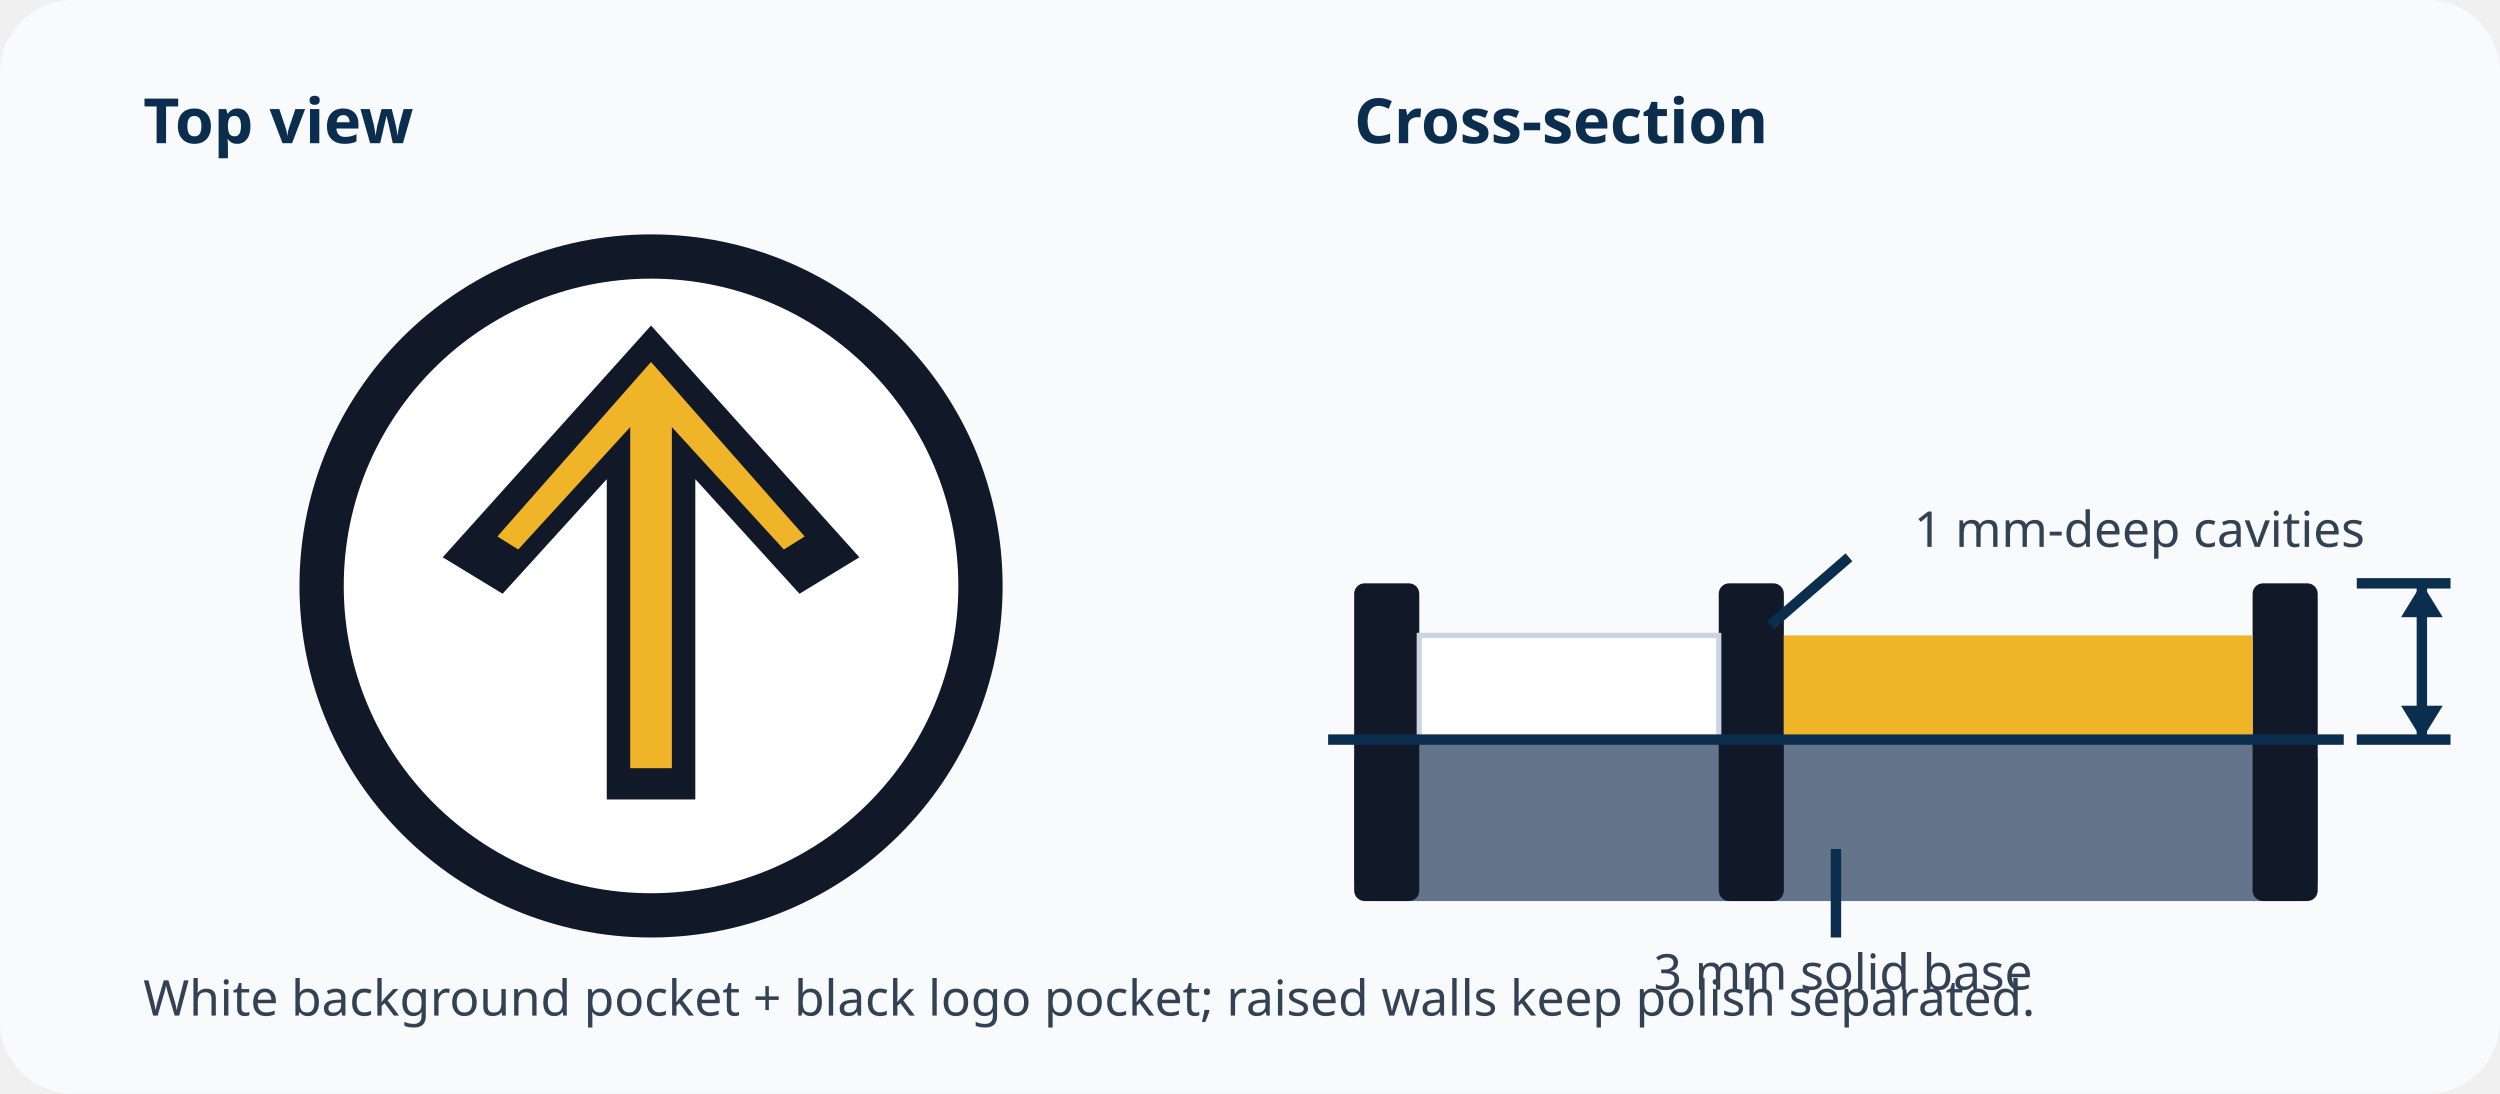
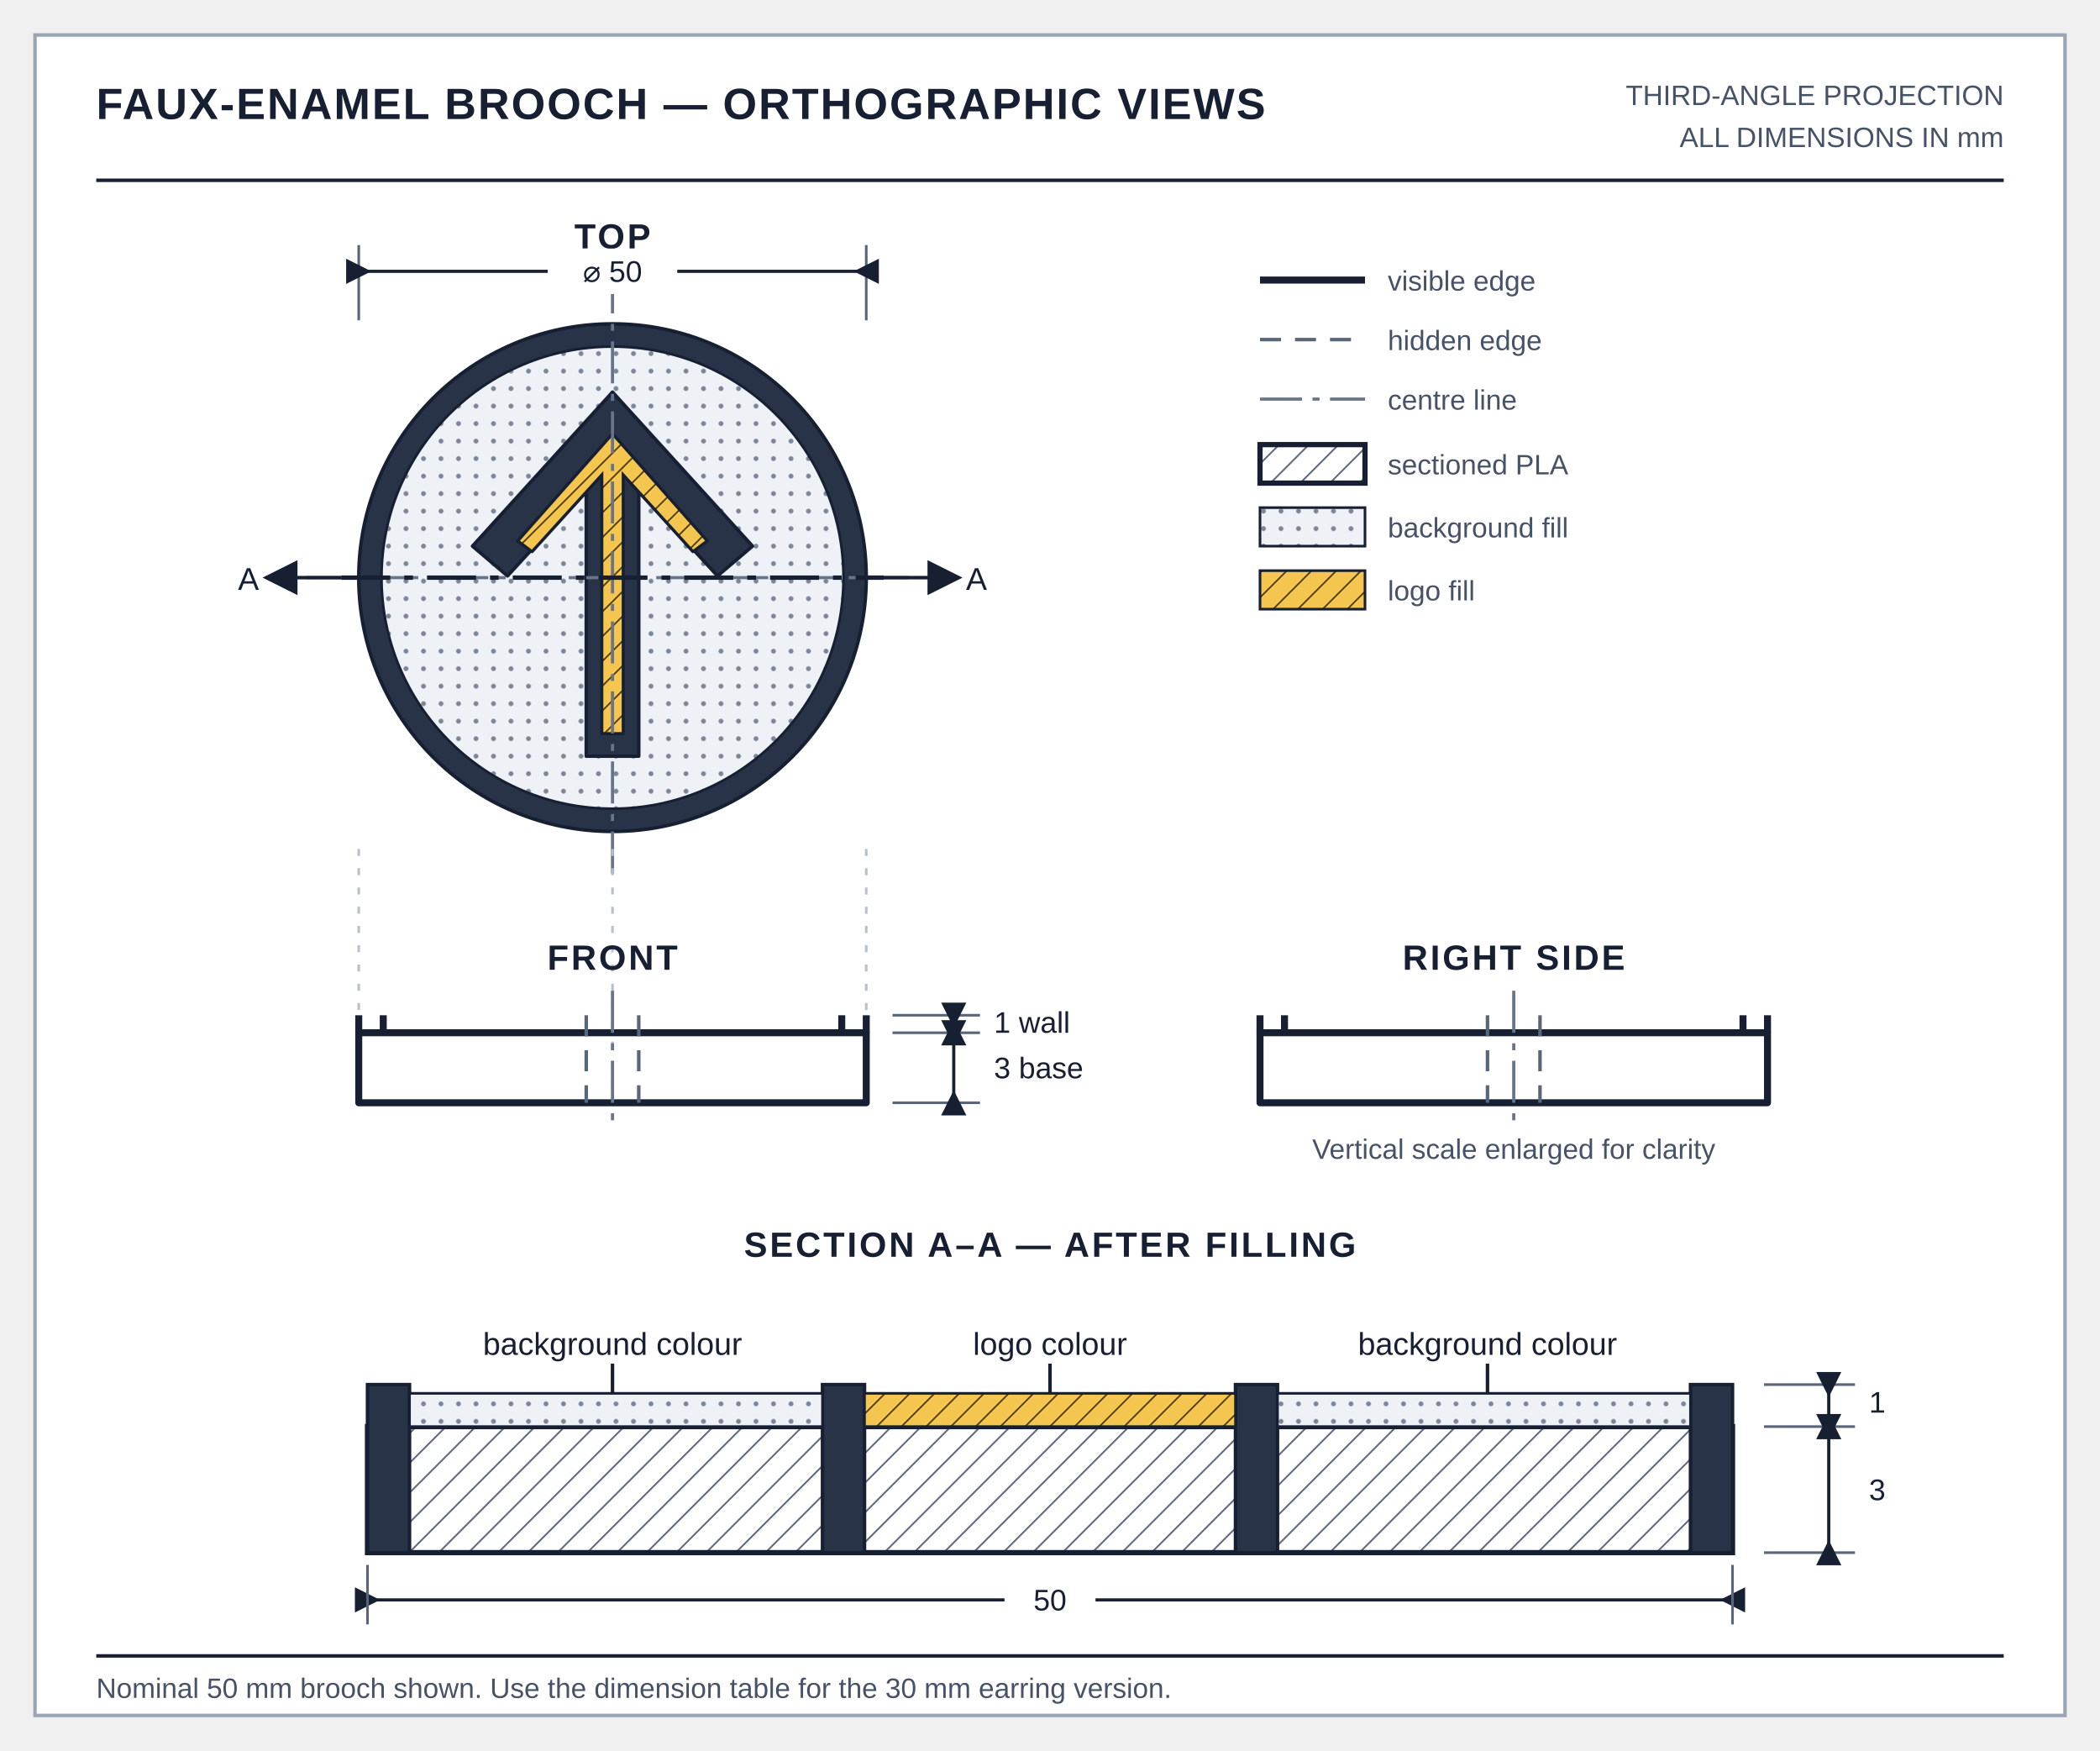
- <svg xmlns="http://www.w3.org/2000/svg" viewBox="0 0 960 420" role="img" aria-labelledby="title desc">
-   <style>
-     .navy{fill:#0b2e4f}.gold{fill:#f0b429}.ink{fill:#111827}.paper{fill:#fff}.muted{fill:#64748b}.line{stroke:#0b2e4f;stroke-width:4;fill:none}.label{font:700 24px system-ui,sans-serif;fill:#0b2e4f}.small{font:500 19px system-ui,sans-serif;fill:#334155}
-   </style>
-   <rect width="960" height="420" rx="28" fill="#f8fafc" />
-   <text x="55" y="55" class="label">Top view</text>
-   <circle cx="250" cy="225" r="135" class="ink" />
-   <circle cx="250" cy="225" r="118" class="paper" />
-   <path d="M250 125 330 214 307 228 267 184 267 307 233 307 233 184 193 228 170 214Z" class="ink" />
-   <path d="M250 139 309 206 301 211 258 164 258 295 242 295 242 164 199 211 191 206Z" class="gold" />
-   <text x="55" y="390" class="small">White background pocket + black logo pocket; raised walls keep polish separated.</text>
-   <text x="520" y="55" class="label">Cross-section</text>
-   <rect x="520" y="284" width="370" height="62" rx="8" fill="#64748b" />
-   <rect x="520" y="224" width="25" height="122" rx="4" class="ink" />
-   <rect x="660" y="224" width="25" height="122" rx="4" class="ink" />
-   <rect x="865" y="224" width="25" height="122" rx="4" class="ink" />
-   <rect x="545" y="244" width="115" height="40" class="paper" stroke="#cbd5e1" stroke-width="2" />
-   <rect x="685" y="244" width="180" height="40" class="gold" />
-   <path d="M510 284h390" class="line" />
-   <path d="M905 224h36M905 284h36M930 224v60" class="line" />
-   <path d="m922 237 8-13 8 13M922 271l8 13 8-13" class="navy" />
-   <text x="735" y="210" class="small">1 mm-deep cavities</text>
-   <path d="M710 214 680 240" class="line" />
-   <text x="635" y="380" class="small">3 mm solid base</text>
-   <path d="M705 360 705 326" class="line" />
+ <svg xmlns="http://www.w3.org/2000/svg" viewBox="0 0 1200 1000" role="img" aria-labelledby="title desc">
+   <defs>
+     <marker id="arrow" markerWidth="8" markerHeight="8" refX="4" refY="4" orient="auto-start-reverse">
+       <path d="M8 0 0 4 8 8Z" fill="#172033" />
+     </marker>
+     <marker id="section-arrow" markerWidth="10" markerHeight="10" refX="5" refY="5" orient="auto">
+       <path d="M0 0 10 5 0 10Z" fill="#172033" />
+     </marker>
+     <pattern id="pla-hatch" width="12" height="12" patternUnits="userSpaceOnUse" patternTransform="rotate(45)">
+       <line x1="0" y1="0" x2="0" y2="12" stroke="#596579" stroke-width="2" />
+     </pattern>
+     <pattern id="background-fill" width="10" height="10" patternUnits="userSpaceOnUse">
+       <rect width="10" height="10" fill="#eef2f7" />
+       <circle cx="2" cy="2" r="1.4" fill="#7c8798" />
+     </pattern>
+     <pattern id="logo-fill" width="10" height="10" patternUnits="userSpaceOnUse" patternTransform="rotate(45)">
+       <rect width="10" height="10" fill="#f4c64f" />
+       <line x1="0" y1="0" x2="0" y2="10" stroke="#604b13" stroke-width="2" />
+     </pattern>
+     <style>
+       .sheet{fill:#fff;stroke:#9aa5b4;stroke-width:2}
+       .object{fill:none;stroke:#172033;stroke-width:4;stroke-linejoin:round}
+       .thin{fill:none;stroke:#172033;stroke-width:2}
+       .hidden{fill:none;stroke:#596579;stroke-width:2;stroke-dasharray:12 8}
+       .centre{fill:none;stroke:#677489;stroke-width:1.8;stroke-dasharray:24 6 4 6}
+       .projection{fill:none;stroke:#b7c0cc;stroke-width:1.5;stroke-dasharray:4 7}
+       .dimension{fill:none;stroke:#172033;stroke-width:1.8;marker-start:url(#arrow);marker-end:url(#arrow)}
+       .extension{fill:none;stroke:#596579;stroke-width:1.5}
+       .cutline{fill:none;stroke:#172033;stroke-width:2.5;stroke-dasharray:28 8 5 8}
+       .wall{fill:#283347;stroke:#172033;stroke-width:2}
+       .base{fill:url(#pla-hatch);stroke:#172033;stroke-width:3}
+       .bgfill{fill:url(#background-fill);stroke:#172033;stroke-width:1.5}
+       .logofill{fill:url(#logo-fill);stroke:#172033;stroke-width:1.5}
+       .heading{font:600 25px Arial,sans-serif;letter-spacing:1px;fill:#172033}
+       .view{font:600 20px Arial,sans-serif;letter-spacing:1.4px;fill:#172033}
+       .label{font:500 18px Arial,sans-serif;fill:#172033}
+       .note{font:400 16px Arial,sans-serif;fill:#465267}
+       .dimtext{font:500 17px Arial,sans-serif;fill:#172033}
+     </style>
+   </defs>
+   <rect x="20" y="20" width="1160" height="960" class="sheet" />
+   <text x="55" y="68" class="heading">FAUX-ENAMEL BROOCH — ORTHOGRAPHIC VIEWS</text>
+   <text x="1145" y="60" text-anchor="end" class="note">THIRD-ANGLE PROJECTION</text>
+   <text x="1145" y="84" text-anchor="end" class="note">ALL DIMENSIONS IN mm</text>
+   <line x1="55" y1="103" x2="1145" y2="103" class="thin" />
+   <g aria-label="Top view">
+     <text x="350" y="142" text-anchor="middle" class="view">TOP</text>
+     <circle cx="350" cy="330" r="145" class="wall" />
+     <circle cx="350" cy="330" r="132" class="bgfill" />
+     <path d="M350 224 430 312 410 329 365 280 365 432 335 432 335 280 290 329 270 312Z              M350 248 404 309 396 315 356 271 356 419 344 419 344 271 304 315 296 309Z" fill="#283347" fill-rule="evenodd" stroke="#172033" stroke-width="2" stroke-linejoin="round" />
+     <path d="M350 248 404 309 396 315 356 271 356 419 344 419 344 271 304 315 296 309Z" class="logofill" />
+     <line x1="175" y1="330" x2="525" y2="330" class="centre" />
+     <line x1="350" y1="155" x2="350" y2="505" class="centre" />
+     <line x1="195" y1="330" x2="505" y2="330" class="cutline" />
+     <line x1="195" y1="330" x2="160" y2="330" class="thin" marker-end="url(#section-arrow)" />
+     <line x1="505" y1="330" x2="540" y2="330" class="thin" marker-end="url(#section-arrow)" />
+     <text x="148" y="337" text-anchor="end" class="label">A</text>
+     <text x="552" y="337" class="label">A</text>
+     <line x1="205" y1="183" x2="205" y2="140" class="extension" />
+     <line x1="495" y1="183" x2="495" y2="140" class="extension" />
+     <line x1="205" y1="155" x2="495" y2="155" class="dimension" />
+     <rect x="313" y="142" width="74" height="26" fill="#fff" />
+     <text x="350" y="161" text-anchor="middle" class="dimtext">⌀ 50</text>
+   </g>
+   <line x1="205" y1="485" x2="205" y2="625" class="projection" />
+   <line x1="350" y1="485" x2="350" y2="625" class="projection" />
+   <line x1="495" y1="485" x2="495" y2="625" class="projection" />
+   <g aria-label="Front view">
+     <text x="350" y="554" text-anchor="middle" class="view">FRONT</text>
+     <path d="M205 590H495V630H205Z" class="object" />
+     <path d="M205 580V590M219 580V590M481 580V590M495 580V590" class="object" />
+     <line x1="335" y1="580" x2="335" y2="630" class="hidden" />
+     <line x1="365" y1="580" x2="365" y2="630" class="hidden" />
+     <line x1="350" y1="566" x2="350" y2="642" class="centre" />
+     <line x1="510" y1="580" x2="560" y2="580" class="extension" />
+     <line x1="510" y1="590" x2="560" y2="590" class="extension" />
+     <line x1="510" y1="630" x2="560" y2="630" class="extension" />
+     <line x1="545" y1="580" x2="545" y2="590" class="dimension" />
+     <line x1="545" y1="590" x2="545" y2="630" class="dimension" />
+     <text x="568" y="590" class="dimtext">1 wall</text>
+     <text x="568" y="616" class="dimtext">3 base</text>
+   </g>
+   <g aria-label="Right-side view">
+     <text x="865" y="554" text-anchor="middle" class="view">RIGHT SIDE</text>
+     <path d="M720 590H1010V630H720Z" class="object" />
+     <path d="M720 580V590M734 580V590M996 580V590M1010 580V590" class="object" />
+     <line x1="850" y1="580" x2="850" y2="630" class="hidden" />
+     <line x1="880" y1="580" x2="880" y2="630" class="hidden" />
+     <line x1="865" y1="566" x2="865" y2="642" class="centre" />
+     <text x="865" y="662" text-anchor="middle" class="note">Vertical scale enlarged for clarity</text>
+   </g>
+   <g aria-label="Section A-A through the filled cavities">
+     <text x="600" y="718" text-anchor="middle" class="view">SECTION A–A — AFTER FILLING</text>
+     <rect x="210" y="815" width="780" height="72" class="base" />
+     <rect x="210" y="791" width="24" height="96" class="wall" />
+     <rect x="470" y="791" width="24" height="96" class="wall" />
+     <rect x="706" y="791" width="24" height="96" class="wall" />
+     <rect x="966" y="791" width="24" height="96" class="wall" />
+     <rect x="234" y="796" width="236" height="19" class="bgfill" />
+     <rect x="494" y="796" width="212" height="19" class="logofill" />
+     <rect x="730" y="796" width="236" height="19" class="bgfill" />
+     <text x="350" y="774" text-anchor="middle" class="label">background colour</text>
+     <line x1="350" y1="779" x2="350" y2="796" class="thin" />
+     <text x="600" y="774" text-anchor="middle" class="label">logo colour</text>
+     <line x1="600" y1="779" x2="600" y2="796" class="thin" />
+     <text x="850" y="774" text-anchor="middle" class="label">background colour</text>
+     <line x1="850" y1="779" x2="850" y2="796" class="thin" />
+     <line x1="1008" y1="791" x2="1060" y2="791" class="extension" />
+     <line x1="1008" y1="815" x2="1060" y2="815" class="extension" />
+     <line x1="1008" y1="887" x2="1060" y2="887" class="extension" />
+     <line x1="1045" y1="791" x2="1045" y2="815" class="dimension" />
+     <line x1="1045" y1="815" x2="1045" y2="887" class="dimension" />
+     <text x="1068" y="807" class="dimtext">1</text>
+     <text x="1068" y="857" class="dimtext">3</text>
+     <line x1="210" y1="914" x2="990" y2="914" class="dimension" />
+     <line x1="210" y1="894" x2="210" y2="928" class="extension" />
+     <line x1="990" y1="894" x2="990" y2="928" class="extension" />
+     <rect x="574" y="900" width="52" height="28" fill="#fff" />
+     <text x="600" y="920" text-anchor="middle" class="dimtext">50</text>
+   </g>
+   <g aria-label="Line and fill legend">
+     <line x1="720" y1="160" x2="780" y2="160" class="object" />
+     <text x="793" y="166" class="note">visible edge</text>
+     <line x1="720" y1="194" x2="780" y2="194" class="hidden" />
+     <text x="793" y="200" class="note">hidden edge</text>
+     <line x1="720" y1="228" x2="780" y2="228" class="centre" />
+     <text x="793" y="234" class="note">centre line</text>
+     <rect x="720" y="254" width="60" height="22" class="base" />
+     <text x="793" y="271" class="note">sectioned PLA</text>
+     <rect x="720" y="290" width="60" height="22" class="bgfill" />
+     <text x="793" y="307" class="note">background fill</text>
+     <rect x="720" y="326" width="60" height="22" class="logofill" />
+     <text x="793" y="343" class="note">logo fill</text>
+   </g>
+   <line x1="55" y1="946" x2="1145" y2="946" class="thin" />
+   <text x="55" y="970" class="note">Nominal 50 mm brooch shown. Use the dimension table for the 30 mm earring version.</text>
</svg>
